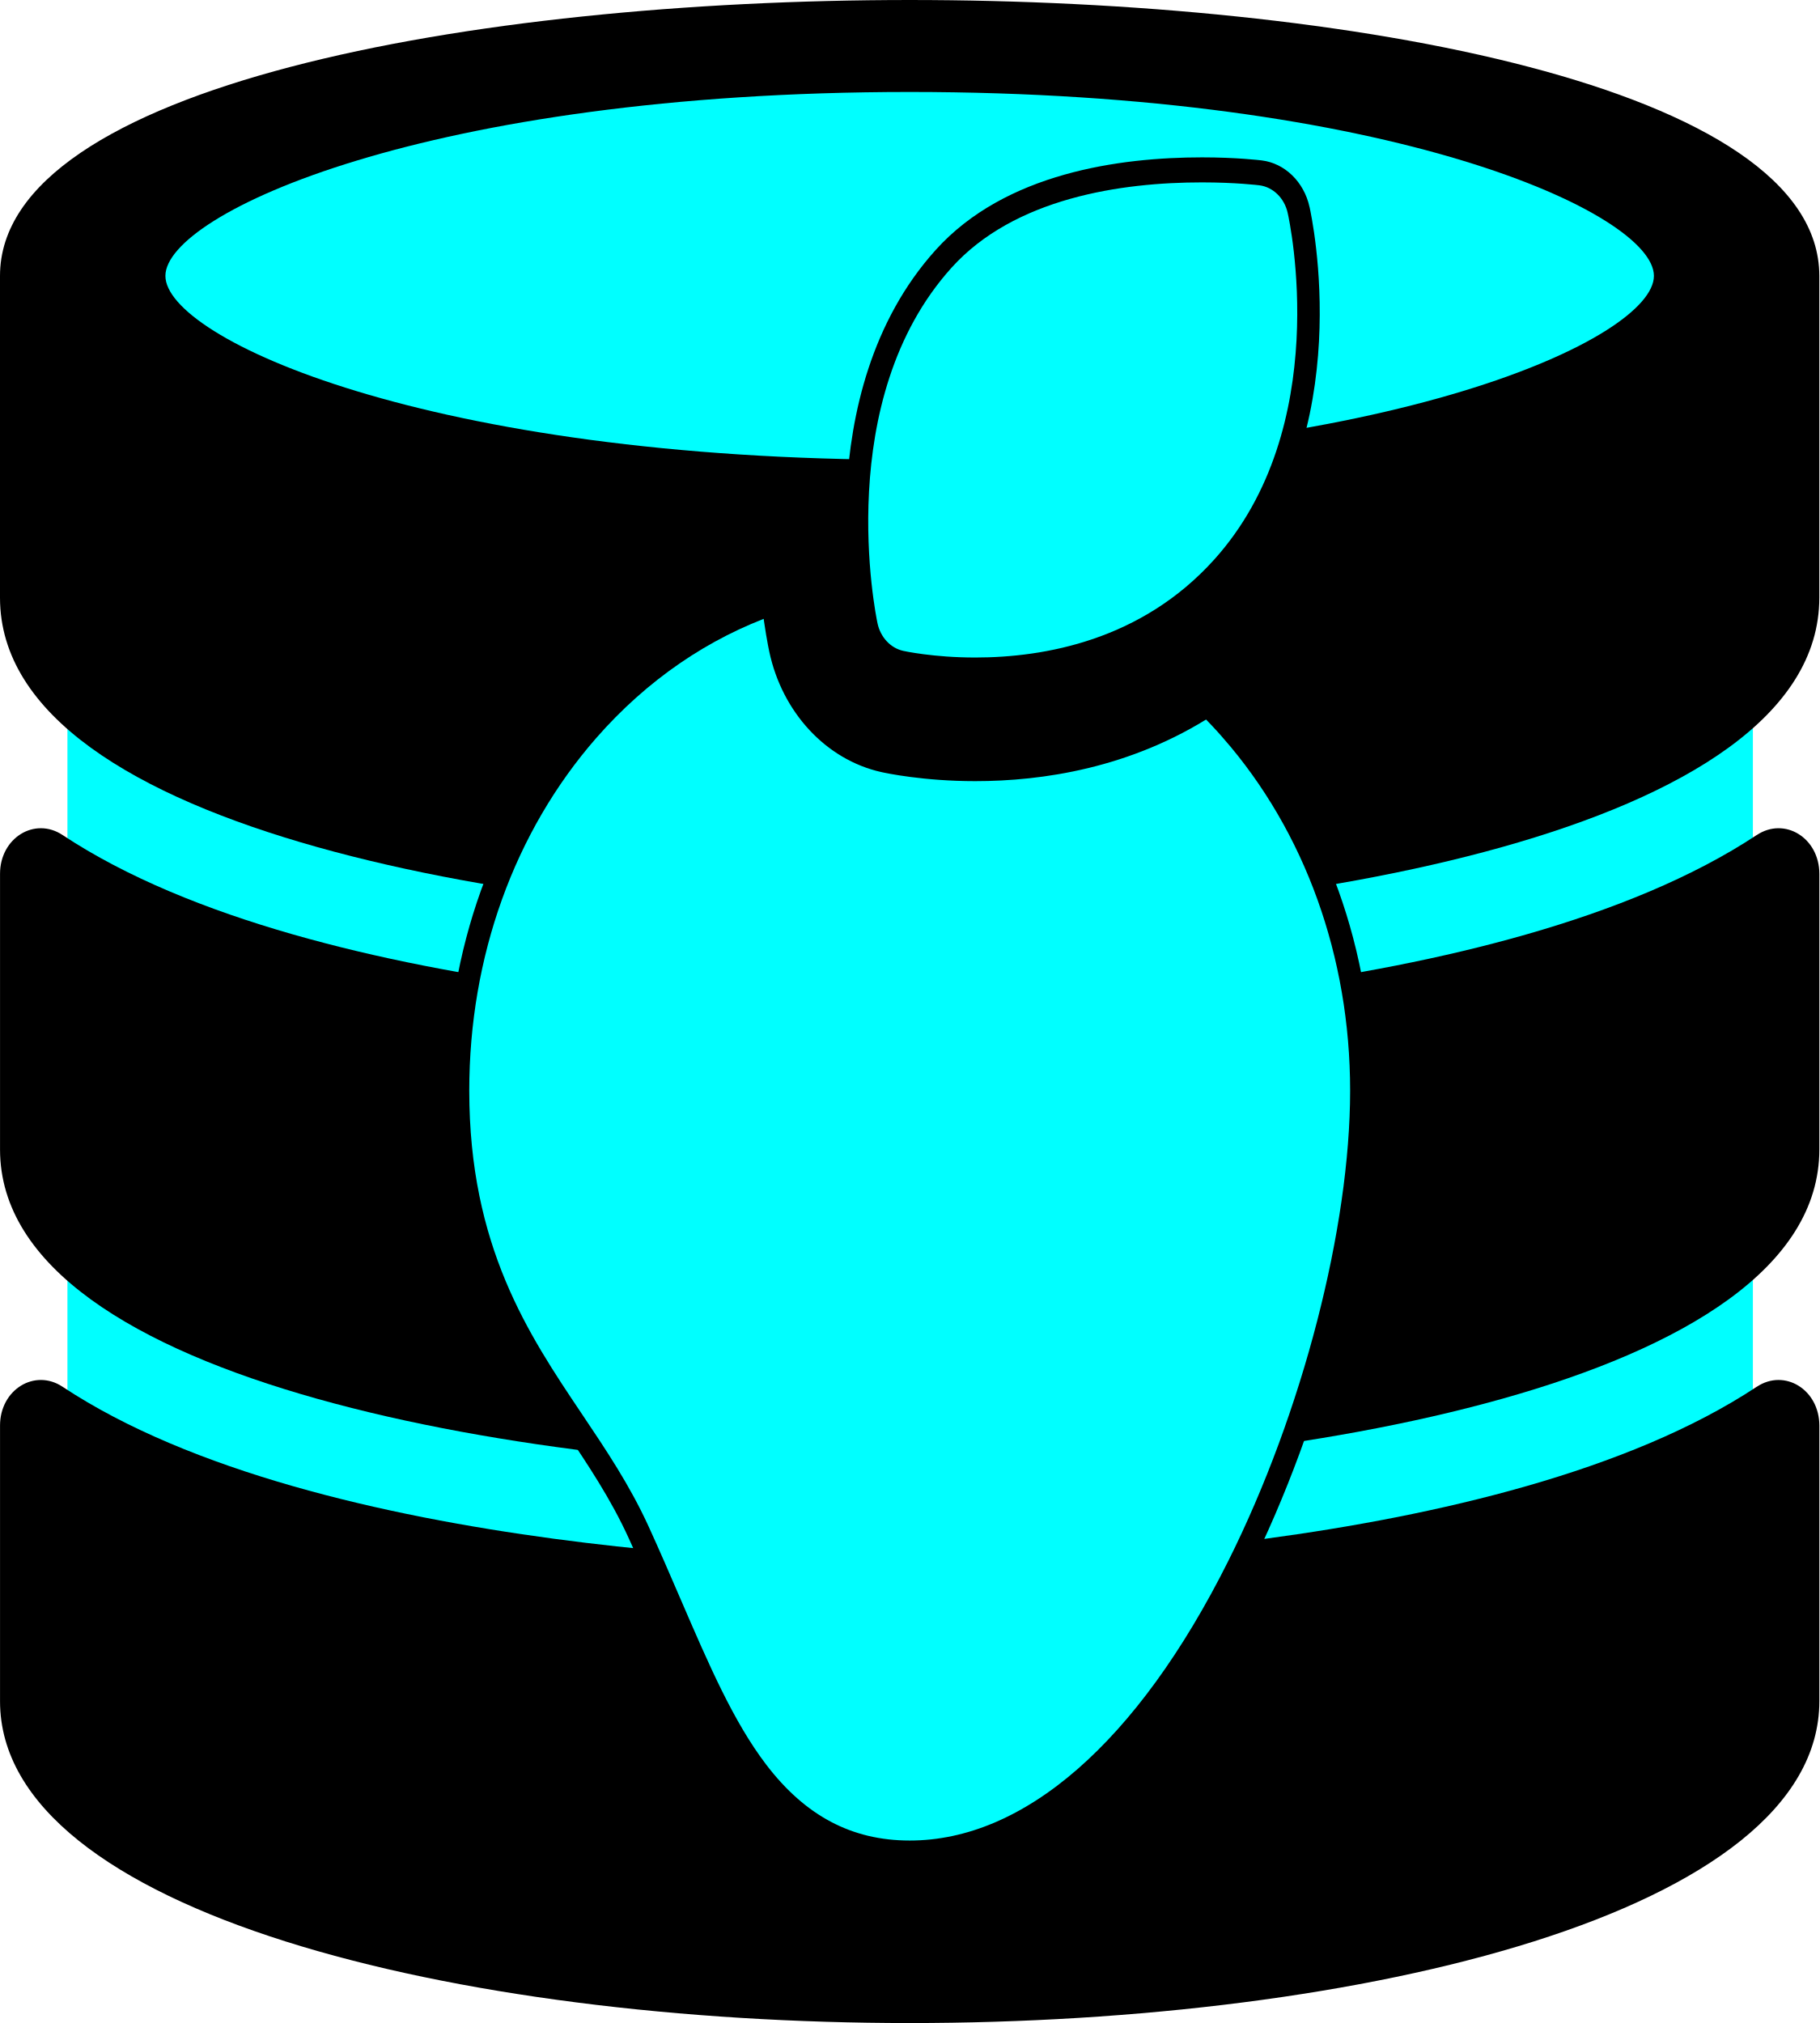
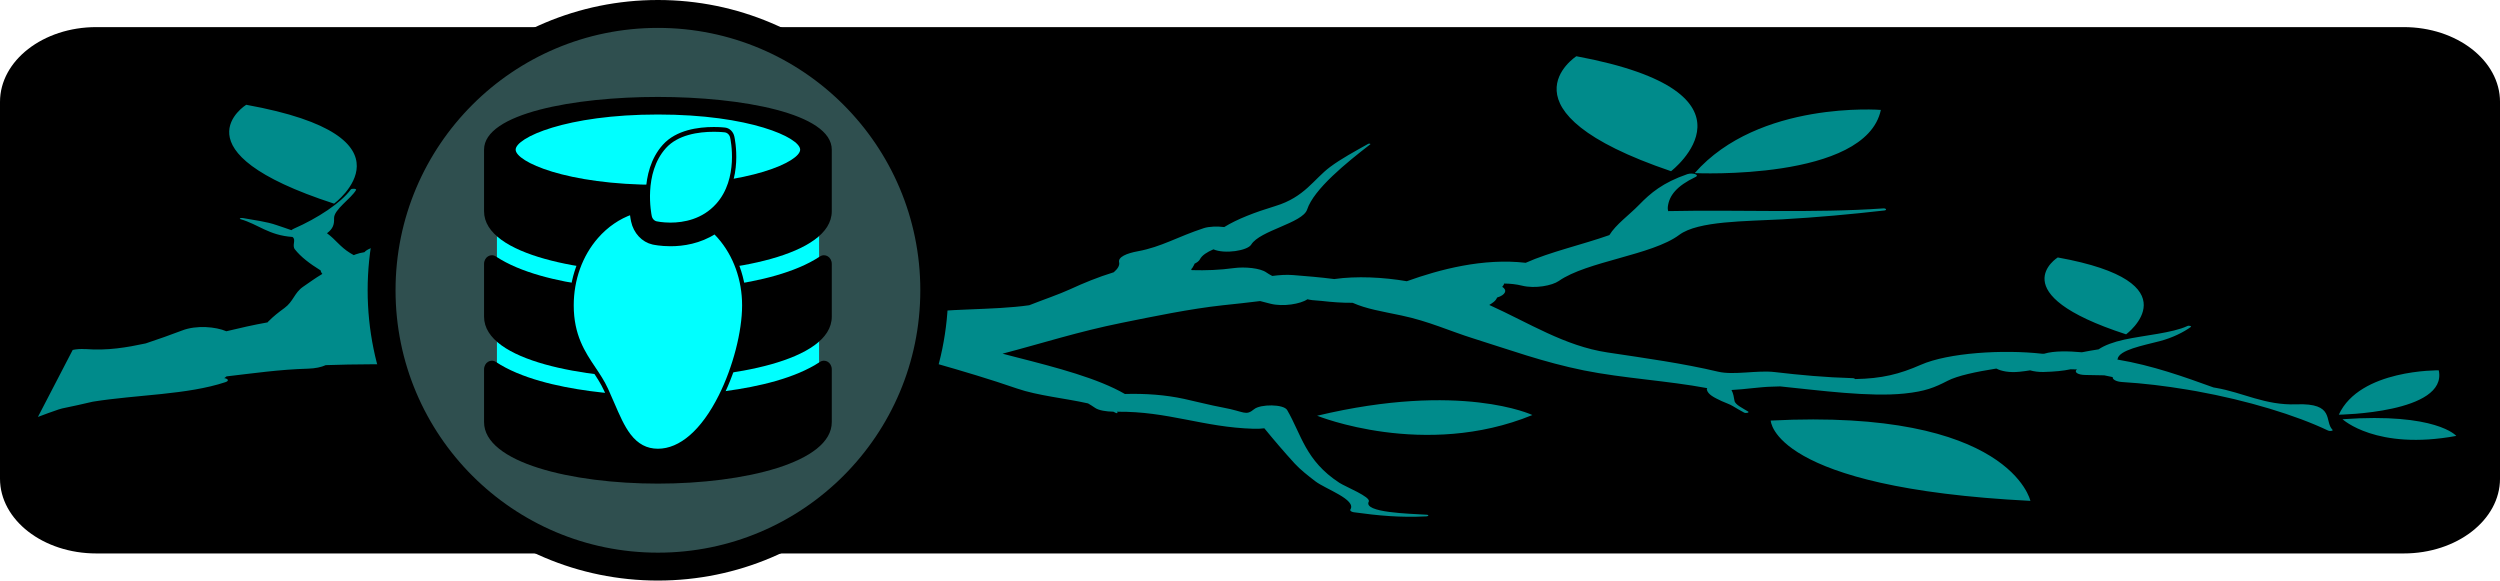
- <svg xmlns="http://www.w3.org/2000/svg" width="71.941" height="80" version="1.1" viewBox="0 0 25.376 28.222">
-   <g transform="matrix(1.4278 0 0 1.6489 -13.593 -14.985)">
+ <svg xmlns="http://www.w3.org/2000/svg" width="368.93" height="85.674" version="1.1" viewBox="0 0 379.98 75.599">
+   <g transform="translate(-.0099738 -6.3206)">
+     <g transform="matrix(1.0299 0 0 .8 131.59 -83.936)">
+       <rect x="-127.76" y="110.07" width="368.95" height="100" ry="14.211" />
+     </g>
+     <path d="m323.16 50.817s10.618-7.89-10.389-11.686c0 0-8.794 5.459 10.389 11.686zm-90.239 12.264s-10.801-5.131-32.718 0.108c0 0 16.313 6.62 32.718-0.108zm-195.49-47.155s-11.31 7.021 13.359 15.027c0 0 13.648-10.149-13.359-15.027zm62.747 6.011s-11.993-0.194-15.193 6.742c0 0 16.593-0.23 15.193-6.742zm2.671 9.972s-3-3.559-17.288-2.54c0 0 5.117 4.781 17.288 2.54zm252.64 31.121s16.586-0.234 15.193-6.742c0 0-12.002-0.195-15.193 6.742zm17.856 3.225s-3-3.559-17.29-2.536c0.01 7.19e-4 5.127 4.782 17.29 2.536zm-133.74-57.708s-12.782 8.243 14.392 17.476c0 0 15.483-11.905-14.392-17.476zm17.984 17.765c-2e-3 0.004 26.005 1.213 28.297-9.606 0 0-18.557-1.473-28.297 9.606zm51.026 49.817s-3.043-14.08-39.467-12.207c-2e-3 0.004 0.171 10.22 39.467 12.207zm-299.7-13.894c-1.04 0.333-2.096 0.754-3.141 1.135l5.286-10.184c0.535-0.114 1.176-0.174 1.919-0.12l0.005-0.011c3.376 0.265 6.318-0.248 9.179-0.861 1.903-0.64 3.795-1.295 5.534-1.966 2.181-0.844 5.121-0.565 6.718 0.12 2.021-0.482 4.101-0.967 6.261-1.349 0.03-0.038 0.07-0.08 0.108-0.117l-0.018-0.002c0.041-0.041 0.086-0.075 0.125-0.112 0.662-0.67 1.44-1.287 2.341-1.942 1.396-1.02 1.498-2.316 2.844-3.24 0.931-0.638 1.857-1.321 2.927-1.952-0.151-0.167-0.233-0.341-0.245-0.519l-0.035-0.025c-1.643-1.018-2.981-2.035-3.889-3.184-0.489-0.616 0.236-1.482-0.372-1.889-3.652-0.265-5.144-1.905-7.899-2.706-0.256-0.076 0.032-0.227 0.31-0.176 1.842 0.341 3.644 0.538 5.197 1.086 0.766 0.268 1.53 0.502 2.232 0.764 0.097-0.078 0.206-0.158 0.365-0.227 3.634-1.589 7.197-3.939 8.649-5.948 0.142-0.2 0.931-0.142 0.814 0.064-0.772 1.34-3.395 2.982-3.345 4.316 0.038 0.918-0.154 1.581-1.078 2.26 1.355 0.984 1.971 2.055 3.53 3.015 0.173 0.106 0.358 0.21 0.542 0.313 0.099-0.044 0.207-0.087 0.312-0.124 0.398-0.143 0.843-0.249 1.31-0.323 0.749-0.893 3.548-1.259 5.564-1.656 0.933-0.182 2.112-0.197 3.052-0.045 0.45-0.005 0.901 0.008 1.358 0.044 0.908-0.336 1.876-0.642 2.811-0.957-0.323-0.185-0.401-0.42 0.026-0.691 0.685-0.439 1.487-0.828 2.398-1.171 0.327-0.189 0.663-0.378 1.006-0.562 0.222-0.464 0.403-0.924 0.716-1.27 0.3-0.34 0.98-0.438 1.651-0.393 0.663-0.433 1.366-0.852 2.146-1.254 0.079-0.372-0.07-0.728 0.169-1.187 0.497-0.958 2.219-1.522 2.29-2.595 0.01-0.221 0.58-0.366 1.052-0.34 0.641-0.794 1.373-1.581 1.974-2.372 0.151-0.199 0.874-0.142 0.814 0.064-0.378 1.297-0.415 2.635-1.024 3.917-0.324 0.678-0.342 1.522-1.109 2.173 0.211 0.328 0.361 0.662 0.083 1.014-1.103 1.391-3.605 2.488-5.528 3.715-0.085 0.164-0.168 0.324-0.262 0.487-0.19 0.348-0.92 0.635-1.67 0.906-0.11 0.047-0.226 0.086-0.348 0.121-0.396 0.139-0.779 0.272-1.078 0.408-1.328 0.596-2.075 1.704-3.777 2.141l-0.042 0.008c-0.056 0.144-0.19 0.293-0.46 0.445-1.237 0.714-2.423 1.384-3.898 2.006-0.293 0.692-0.684 1.391-1.161 2.091 0.003 0.067-0.005 0.137-0.023 0.209l0.262 0.009c1.55 0.04 2.656 0.349 3.071 0.797 1.497-0.627 2.982-1.251 4.324-1.928 0.13-0.068 0.386 8e-3 0.302 0.079-1.101 0.966-2.692 1.793-4.537 2.541-0.042 0.082-0.087 0.167-0.171 0.257-0.438 0.477 0.917 0.857 3.004 1.147 0.238 1.7e-4 0.46-0.005 0.701 0.007 1.129 0.063 2.262 0.118 3.388 0.17 0.165-0.005 0.32-0.012 0.491-0.009 6.54 0.095 13.021 0.341 19.529-0.033 1.472-0.084 3.165 0.304 4.374 0.636 0.22-0.094 0.552-0.201 1.008-0.328 1.831-0.501 4.263-0.232 5.508 0.433l0.161 0.057c2.387-0.031 4.769-0.033 7.139 5e-3 2.247-0.201 4.33-0.471 5.132-0.604 4.767-0.8 5.841-1.182 11.457-0.589 2.891 0.301 5.405 0.943 8.136 1.387 0.79 0.129 1.625 0.209 2.466 0.275 0.183-0.041 0.35-0.087 0.559-0.123 5.353-0.939 12.463-0.584 18.008-1.379 2.133-0.844 4.485-1.633 6.248-2.443 1.978-0.912 4.151-1.815 6.599-2.568 0.603-0.519 0.928-1.035 0.816-1.518-0.185-0.8 1.136-1.363 2.862-1.679 3.6-0.662 6.011-2.206 10.034-3.517 0.788-0.253 2.044-0.288 3.082-0.158 1.988-1.226 4.627-2.237 7.795-3.203 4.413-1.346 5.802-4.06 8.282-5.921 1.679-1.254 3.755-2.372 5.823-3.532 0.121-0.068 0.395 0.009 0.302 0.079-3.618 2.787-8.579 6.806-9.603 9.915-0.674 2.051-7.197 3.187-8.499 5.33-0.565 0.923-4.027 1.466-5.744 0.719-0.958 0.414-1.727 0.887-2.058 1.524-0.127 0.246-0.427 0.474-0.823 0.669-0.01 0.073-0.035 0.142-0.081 0.212-0.072 0.102-0.405 0.835-0.436 0.473 1e-3 0.071 0.023 0.139 0.043 0.211l0.058 0.071c2.187 0.061 4.236-0.016 6.397-0.309 1.691-0.23 4.035 0.006 4.928 0.65 0.286 0.2 0.595 0.376 0.918 0.543 1.072-0.138 2.13-0.214 3.155-0.134 1.912 0.15 4.132 0.332 6.265 0.607 3.385-0.486 7.45-0.282 11.028 0.329 5.011-1.803 11.621-3.547 18.07-2.8 3.651-1.64 8.646-2.77 12.717-4.21 0.983-1.619 3.011-3.05 4.525-4.609 1.738-1.79 3.593-3.363 7.319-4.652 0.788-0.271 1.938 0.1 1.243 0.431-2.855 1.372-4.008 2.804-4.207 4.563-0.03 0.205 5e-3 0.412 0.06 0.62 10.798-0.237 22.071 0.334 32.685-0.411 0.463-0.03 0.605 0.266 0.16 0.316-5.062 0.58-10.267 1.049-15.497 1.346-5.493 0.309-12.804 0.213-15.674 2.366-4.088 3.069-14.032 4.01-18.299 7.002-1.005 0.706-3.625 1.204-5.588 0.713-0.894-0.222-1.816-0.317-2.737-0.322 2e-3 0.052-5e-3 0.103-0.034 0.157-0.061 0.117-0.148 0.229-0.243 0.34 0.812 0.49 0.53 1.235-0.78 1.632-0.094 0.219-0.205 0.414-0.505 0.661-0.2 0.166-0.439 0.314-0.68 0.465 6.053 2.739 11.473 6.24 17.947 7.215 5.899 0.889 11.471 1.657 16.831 2.926 2.382 0.565 5.978-0.253 8.57 0.055 3.886 0.457 7.803 0.817 11.85 0.927 0.236 0.004 0.346 0.068 0.393 0.142 4.086-0.075 6.758-0.747 9.991-2.168 4.183-1.839 12.496-2.353 18.453-1.684 0.106-0.003 0.203-0.006 0.308-0.005 1.522-0.455 3.711-0.398 5.731-0.217 0.817-0.162 1.667-0.314 2.536-0.445 0.898-0.611 2.246-1.117 3.932-1.484 3.069-0.666 7.307-0.997 9.563-2.061 0.229-0.112 0.696 0.017 0.527 0.141-1.086 0.789-2.779 1.649-4.707 2.153-2.61 0.68-6.232 1.348-6.429 2.736l-0.034 0.064c5.378 0.904 10.187 2.645 14.615 4.242 0.157 0.027 0.28 0.048 0.349 0.061 4.095 0.696 7.483 2.681 12.251 2.504 5.923-0.22 4.202 2.583 5.486 3.869 0.164 0.161-0.404 0.246-0.656 0.126-4.898-2.341-12.223-4.576-20.056-5.995-0.459-0.069-0.911-0.153-1.365-0.233-3.285-0.551-6.635-0.958-9.931-1.158-0.877-0.054-1.481-0.413-1.393-0.747l-1.289-0.268c-0.93-0.025-1.869-0.05-2.8-0.053-1.247-0.002-1.852-0.449-1.352-0.843-0.328-0.011-0.639-0.017-0.959-0.024-1.121 0.234-2.4 0.367-4.155 0.411-0.676 0.017-1.415-0.081-2.012-0.251-0.42 0.074-0.912 0.143-1.597 0.215-1.542 0.164-2.791-0.09-3.529-0.485-3.037 0.476-5.903 1.081-7.401 1.856-1.978 1.023-3.378 1.609-6.568 1.94-5.304 0.55-12.804-0.465-18.892-1.084-0.416 0.012-0.826 0.032-1.23 0.04-1.818 0.035-4.088 0.409-6.166 0.505 0.283 0.537 0.366 1.092 0.457 1.633 0.089 0.6 1.272 1.145 2.072 1.641 0.252 0.157-0.342 0.31-0.616 0.159-0.582-0.327-1.176-0.652-1.716-0.987-0.467-0.292-1.125-0.492-1.684-0.755-1.178-0.556-2.075-0.993-2.258-1.741-0.023-0.083 0.016-0.158 0.062-0.229-5.949-1.123-12.872-1.508-18.741-2.695-6.161-1.247-11.402-3.167-16.792-4.854-3.637-1.138-6.799-2.624-10.954-3.498-3.081-0.65-5.264-0.977-7.417-1.927-1.534 0.02-3.128-0.101-4.718-0.285-0.461-0.029-0.928-0.065-1.405-0.118-0.269-0.032-0.512-0.077-0.741-0.132-1.062 0.724-3.696 1.158-5.601 0.682-0.565-0.141-1.084-0.278-1.587-0.41-1.806 0.232-3.667 0.423-5.683 0.639-4.993 0.538-10.708 1.734-15.346 2.67-6.606 1.333-12.098 3.11-18.127 4.689 0.729 0.191 1.459 0.381 2.174 0.563 6.105 1.558 12.325 3.187 16.425 5.562 3.131-0.087 6.134 0.126 9.01 0.749 1.986 0.43 3.917 0.949 5.958 1.327 3.241 0.599 3.369 1.306 4.68 0.231 0.946-0.778 4.483-0.785 5.015 0.135 2.17 3.727 2.766 7.678 7.921 11.047 0.938 0.615 4.85 2.159 4.48 2.871-0.87 1.677 6.164 1.829 8.803 1.992 0.379 0.023 0.308 0.232-0.043 0.249-3.999 0.201-7.287-0.106-11.054-0.628-0.381-0.056-0.597-0.262-0.503-0.406 0.982-1.508-3.79-3.12-5.314-4.292-1.158-0.887-2.296-1.777-3.159-2.719-1.615-1.768-3.137-3.551-4.598-5.34-0.498 0.061-1.036 0.089-1.637 0.071-7.656-0.22-13.006-2.682-20.777-2.588 0.033 0.047 0.076 0.091 0.107 0.142 0.045 0.059-0.147 0.1-0.244 0.048-0.135-0.07-0.265-0.132-0.402-0.198-1.071-0.01-2.229-0.201-2.76-0.572-0.343-0.238-0.703-0.463-1.082-0.685-3.494-0.789-7.63-1.17-10.811-2.268-4.006-1.382-8.217-2.642-12.541-3.871l-0.241-0.067c-2.952-0.091-5.725-0.253-8.497-0.564-1.808 0.18-3.908-0.011-5.576-0.779l-0.113-0.057c-1.048-0.182-2.12-0.374-3.201-0.585-9.288 0.797-18.588 0.57-28.075-0.087-5.611 1.178-14.241 1.293-19.663 1.797-8.965 0.833-18.062 0.326-27.15 0.664-0.662 0.304-1.586 0.505-2.697 0.536-4.299 0.118-8.296 0.7-12.389 1.175-0.096 0.093-0.208 0.18-0.345 0.262 0.596 0.08 0.787 0.41 0.209 0.605-5.827 1.943-13.469 1.898-20.18 2.975-1.51 0.359-3.068 0.7-4.656 1.027-0.18 0.053-0.365 0.097-0.537 0.154zm171.9-21.797 0.031-0.024z" fill="#008b8b" stroke-width="5.822" />
+     <circle cx="100.01" cy="44.12" r="42" fill="#2f4f4f" stroke="#000" stroke-width="4.24" />
+   </g>
+   <g transform="matrix(2.9734 0 0 3.4338 45.267 -22.794)">
    <rect x="10.178" y="14.25" width="16.467" height="7.945" fill="#0ff" />
    <ellipse transform="matrix(.87405 0 0 .87405 2.7277 2.229)" cx="18.056" cy="10.338" rx="9.043" ry="2.143" fill="#0ff" />
    <g transform="matrix(.037872 0 0 .036469 9.5192 9.0879)">
      <path d="m234.67 0c-113.02 0-234.67 20.031-234.67 64v74.667c0 54.781 140.33 74.667 234.67 74.667s234.67-19.885 234.67-74.667v-74.667c-1e-3 -43.969-121.65-64-234.67-64zm0 106.67c-124.23 0-192-28.188-192-42.667s67.771-42.667 192-42.667 192 28.187 192 42.667c0 14.479-67.771 42.667-192 42.667z" />
      <path d="m453.21 321.71c-66.253 39.454-199.01 40.955-218.54 40.955s-152.29-1.502-218.54-40.955c-7.171-4.27-16.122 0.661-16.122 9.006v63.949c0 49.021 118.05 74.667 234.67 74.667s234.67-25.646 234.67-74.667v-63.949c-1e-3 -8.345-8.952-13.276-16.122-9.006z" />
      <path d="m453.21 193.71c-66.253 39.454-199.01 40.955-218.54 40.955s-152.29-1.502-218.54-40.955c-7.171-4.27-16.122 0.661-16.122 9.006v63.949c0 54.781 140.33 74.667 234.67 74.667s234.67-19.885 234.67-74.667v-63.949c-1e-3 -8.345-8.952-13.276-16.122-9.006z" />
    </g>
    <g transform="matrix(.019402 0 0 .018683 11.965 15.225)" fill="#0ff" stroke="#000" stroke-width="14.307">
      <g transform="matrix(1.4887,0,0,1.4887,-49.078,-251.56)" fill="#0ff" stroke="#000" stroke-width="7.615">
        <path d="m387.55 12.169c-1.522-6.081-6.666-10.574-12.896-11.266-0.332-0.038-8.258-0.903-19.774-0.903-27.512 0-65.012 4.698-87.426 27.077-41.959 41.9-26.717 108.88-26.049 111.71 1.35 5.705 5.899 10.101 11.646 11.255 0.427 0.086 10.626 2.1 25.095 2.1 23.995 0 57.967-5.361 83.543-30.904 42.05-41.993 26.542-106.35 25.861-109.06z" stroke-width="7.61" />
        <path d="m364.77 170.18c-2.586-2.66-5.257-5.209-8-7.651-27.105 15.739-56.4 19.606-78.627 19.606-17.156 0-29.646-2.414-31-2.687-17.188-3.451-30.9-16.704-34.936-33.769-0.403-1.706-1.516-6.756-2.472-14.154-23.495 7.42-44.882 20.53-62.505 38.655-28.385 29.195-44.017 68.22-44.017 109.89 0 48.621 20.642 76.261 38.854 100.65 8.239 11.033 16.023 21.455 22.243 33.703 3.792 7.465 7.281 14.742 10.656 21.78 9.741 20.313 18.153 37.858 29.558 51.325 13.947 16.471 30.787 24.477 51.482 24.477 40.465 0 79.929-30.918 111.12-87.06 25.307-45.548 41.658-102.41 41.658-144.87 1e-3 -41.665-15.631-80.69-44.015-109.89z" />
      </g>
    </g>
  </g>
</svg>
